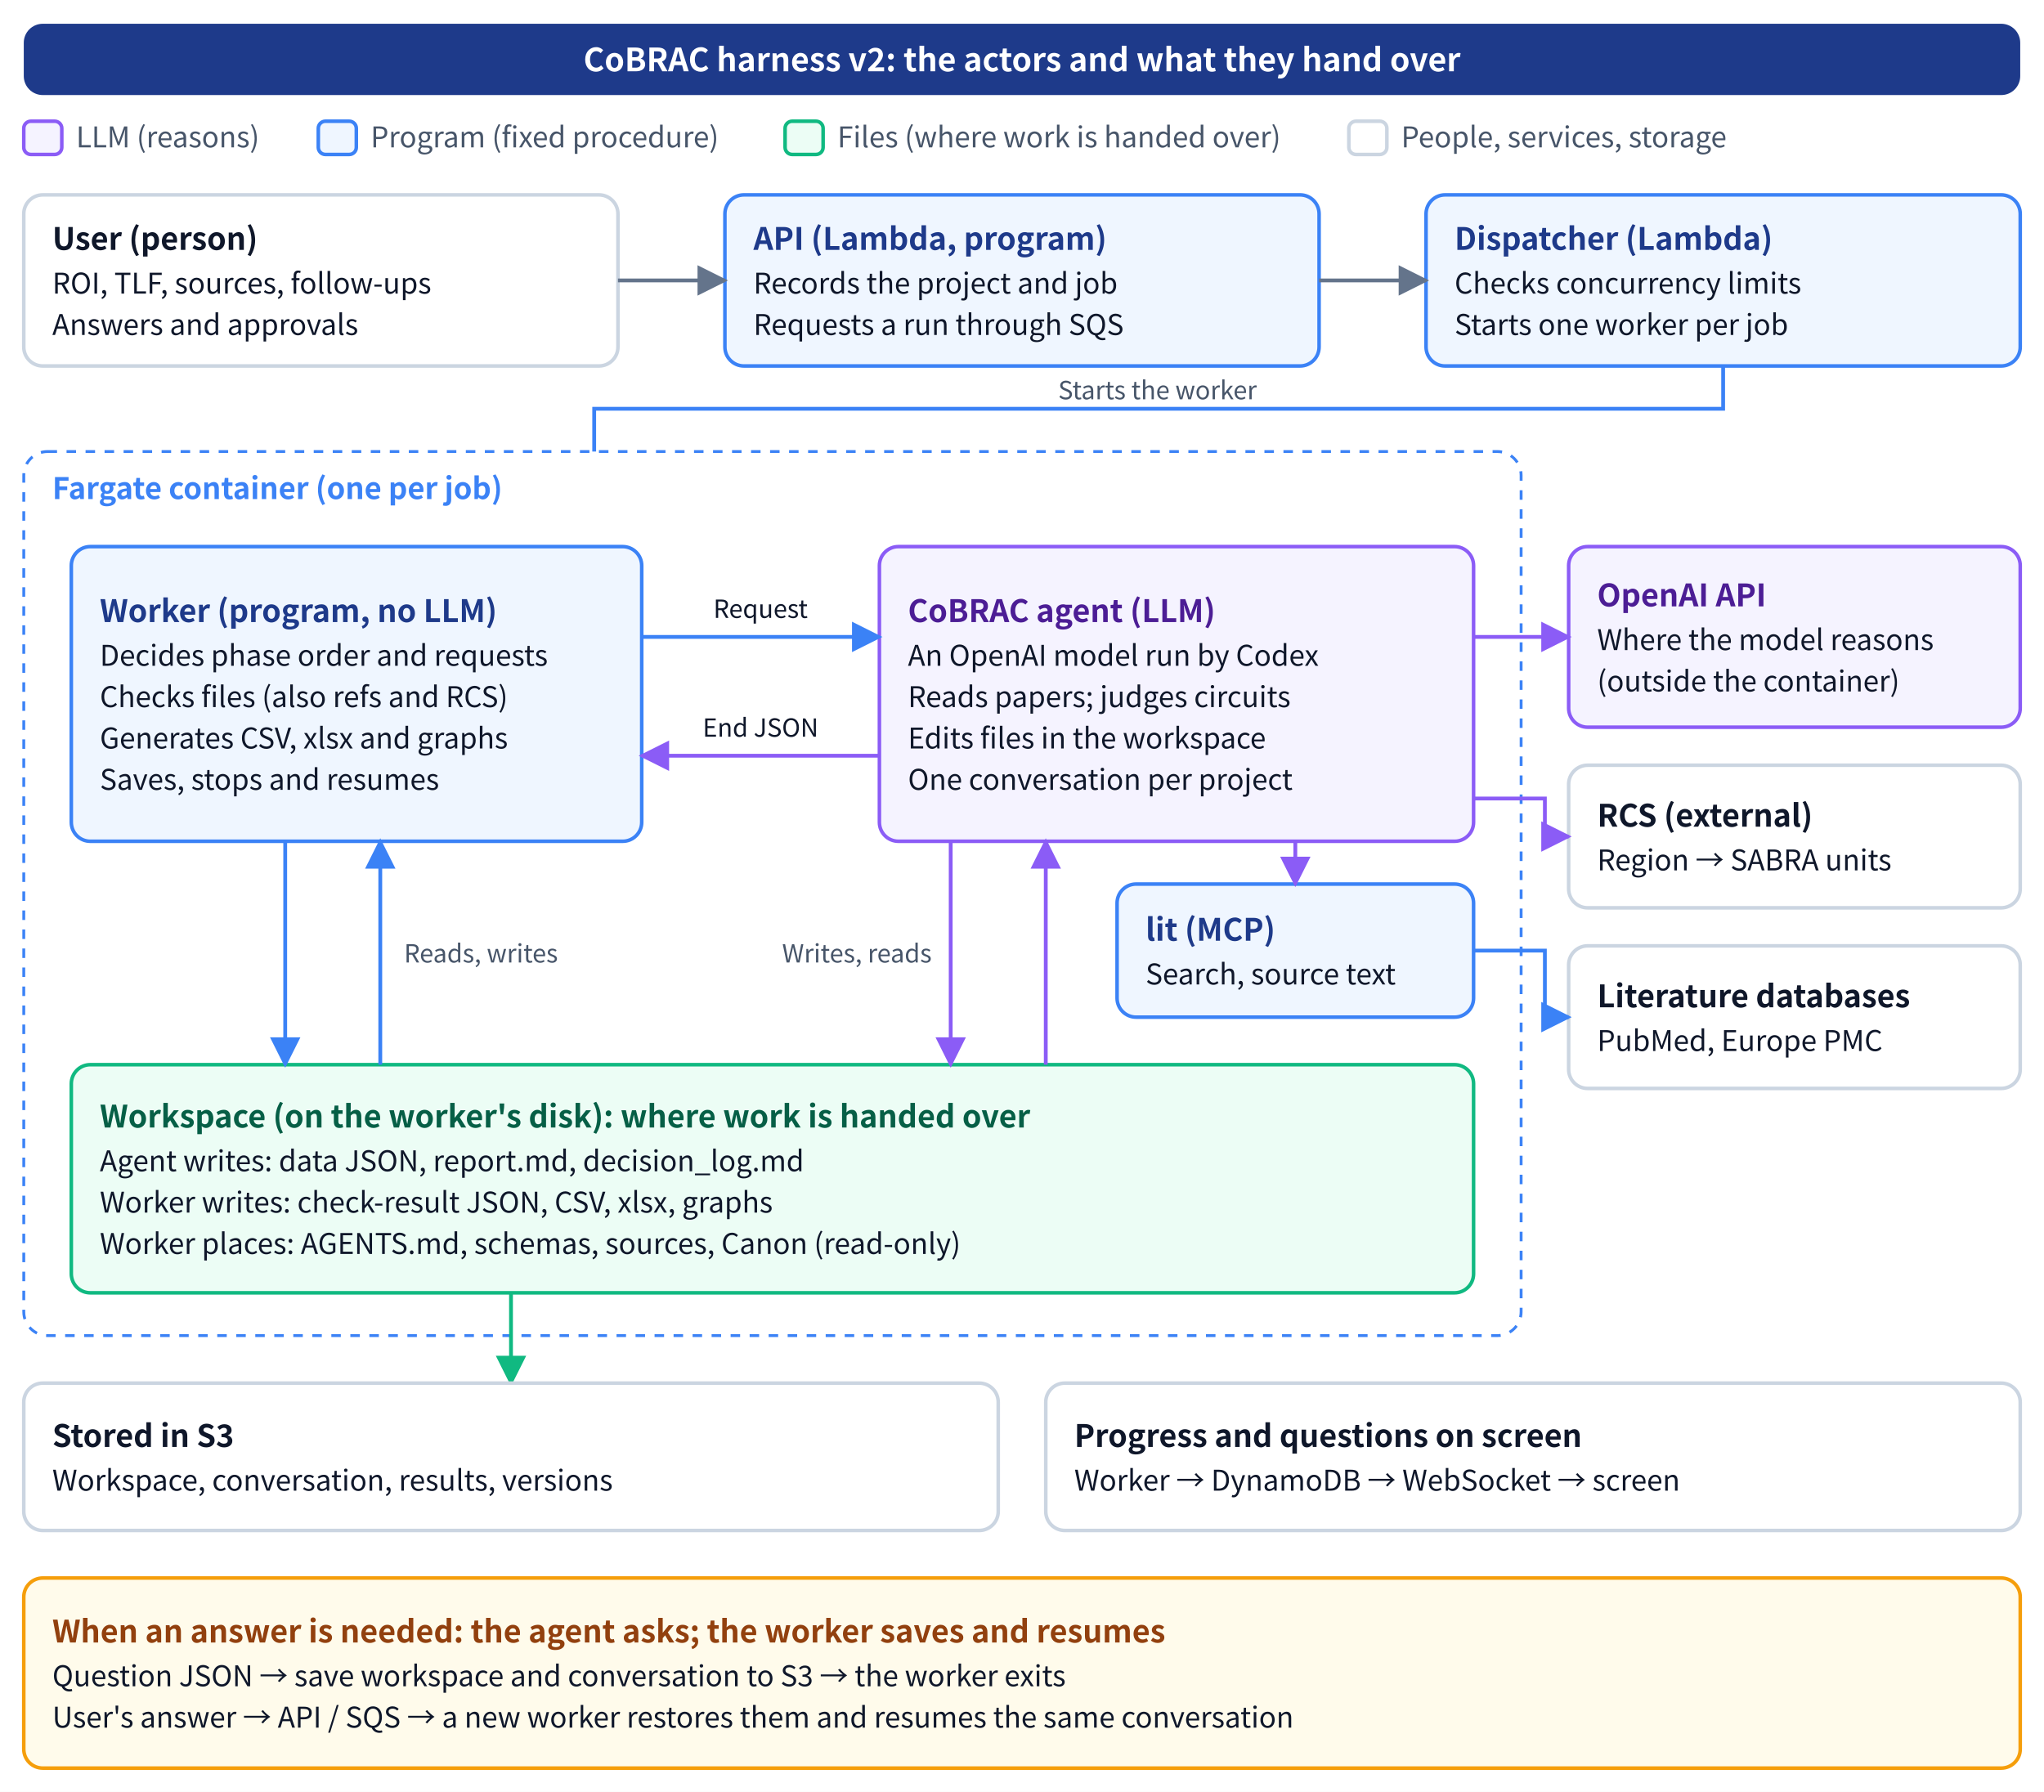
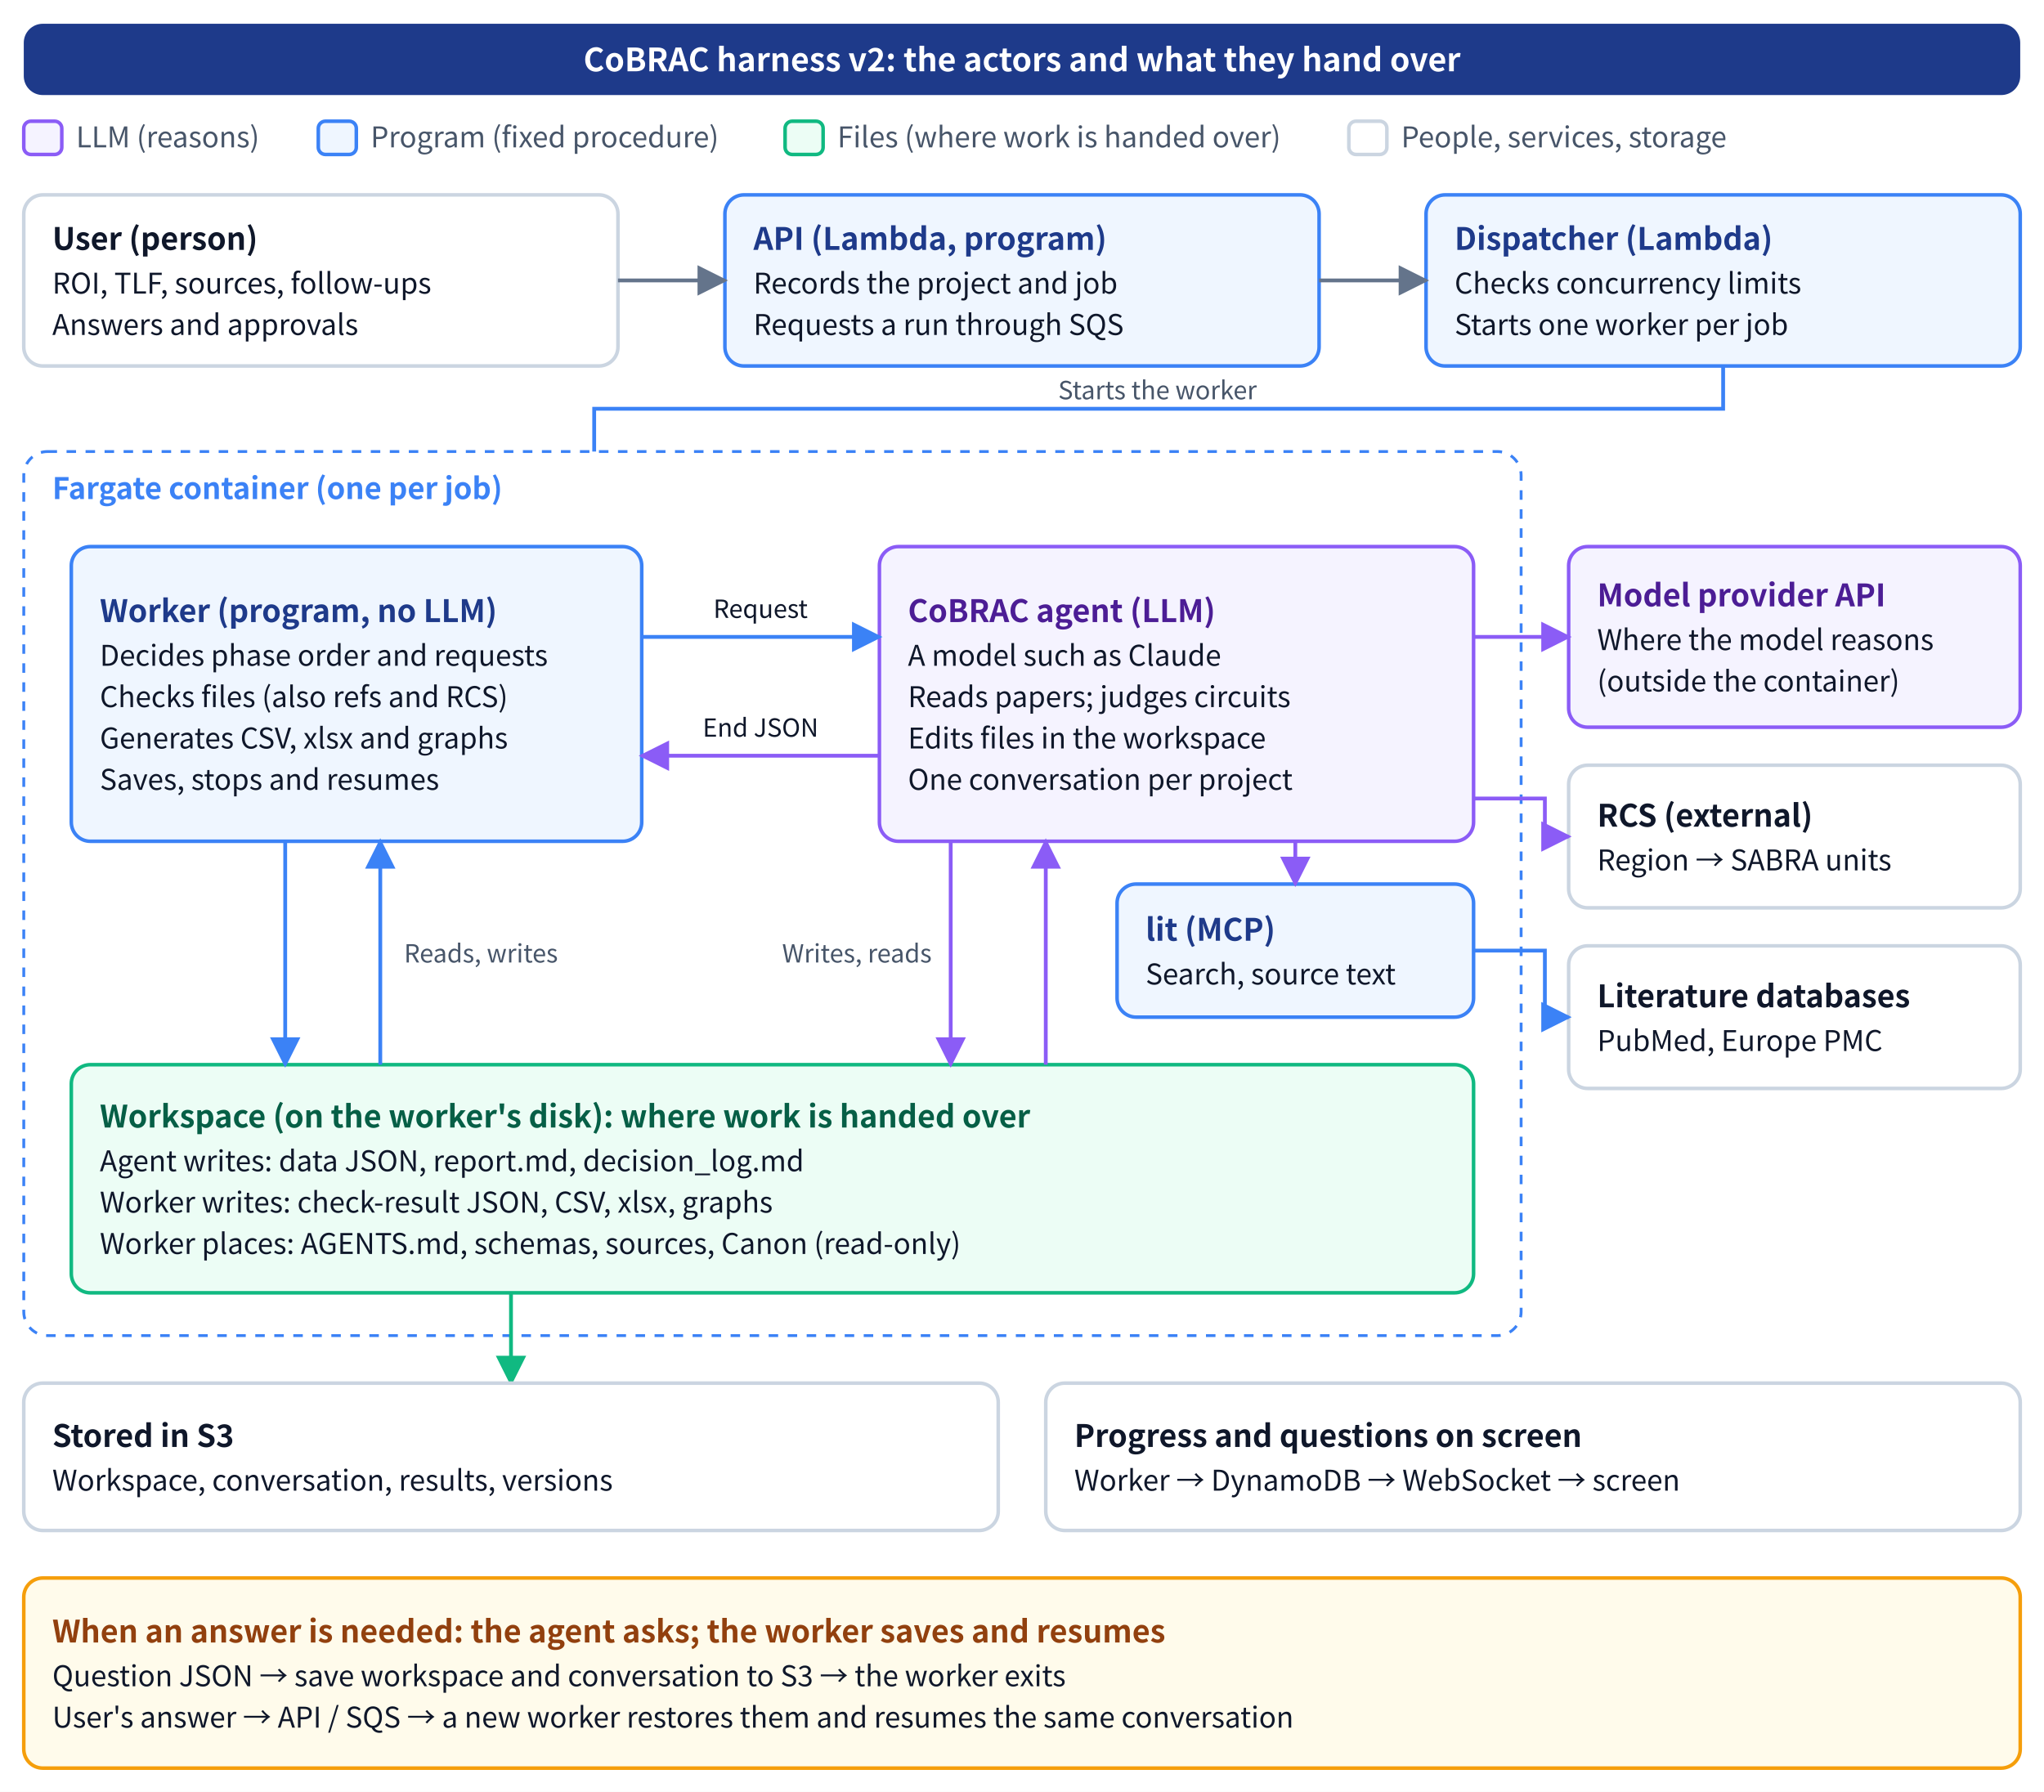
<svg xmlns="http://www.w3.org/2000/svg" viewBox="0 0 860 754" width="860" height="754" role="img" aria-labelledby="t d" lang="en" font-family="'Noto Sans JP','Hiragino Sans','Hiragino Kaku Gothic ProN','Yu Gothic UI','Yu Gothic',Meiryo,'Noto Sans CJK JP',system-ui,-apple-system,'Segoe UI',sans-serif">
  <defs>
    <marker id="arrow-64748b" viewBox="0 0 10 10" refX="9" refY="5" markerWidth="8" markerHeight="8" orient="auto-start-reverse">
      <path d="M0 0 L10 5 L0 10 z" fill="#64748b" />
    </marker>
    <marker id="arrow-3b82f6" viewBox="0 0 10 10" refX="9" refY="5" markerWidth="8" markerHeight="8" orient="auto-start-reverse">
      <path d="M0 0 L10 5 L0 10 z" fill="#3b82f6" />
    </marker>
    <marker id="arrow-8b5cf6" viewBox="0 0 10 10" refX="9" refY="5" markerWidth="8" markerHeight="8" orient="auto-start-reverse">
      <path d="M0 0 L10 5 L0 10 z" fill="#8b5cf6" />
    </marker>
    <marker id="arrow-10b981" viewBox="0 0 10 10" refX="9" refY="5" markerWidth="8" markerHeight="8" orient="auto-start-reverse">
      <path d="M0 0 L10 5 L0 10 z" fill="#10b981" />
    </marker>
    <marker id="arrow-f59e0b" viewBox="0 0 10 10" refX="9" refY="5" markerWidth="8" markerHeight="8" orient="auto-start-reverse">
      <path d="M0 0 L10 5 L0 10 z" fill="#f59e0b" />
    </marker>
    <marker id="arrow-ef4444" viewBox="0 0 10 10" refX="9" refY="5" markerWidth="8" markerHeight="8" orient="auto-start-reverse">
      <path d="M0 0 L10 5 L0 10 z" fill="#ef4444" />
    </marker>
  </defs>
  <rect width="860" height="754" fill="#ffffff" />
  <rect x="10" y="10" width="840" height="30" rx="8" fill="#1e3a8a" />
  <text x="430" y="30" font-size="13.5" font-weight="700" fill="#ffffff" text-anchor="middle">
    <tspan>CoBRAC harness v2: the actors and what they hand over</tspan>
  </text>
  <rect x="10" y="51" width="16" height="14" rx="3" fill="#f5f3ff" stroke="#8b5cf6" stroke-width="1.5" />
  <text x="32" y="62" font-size="12" font-weight="400" fill="#475569" text-anchor="start">
    <tspan>LLM (reasons)</tspan>
  </text>
  <rect x="133.92" y="51" width="16" height="14" rx="3" fill="#eff6ff" stroke="#3b82f6" stroke-width="1.5" />
  <text x="155.92" y="62" font-size="12" font-weight="400" fill="#475569" text-anchor="start">
    <tspan>Program (fixed procedure)</tspan>
  </text>
  <rect x="330.32" y="51" width="16" height="14" rx="3" fill="#ecfdf5" stroke="#10b981" stroke-width="1.5" />
  <text x="352.32" y="62" font-size="12" font-weight="400" fill="#475569" text-anchor="start">
    <tspan>Files (where work is handed over)</tspan>
  </text>
  <rect x="567.52" y="51" width="16" height="14" rx="3" fill="#ffffff" stroke="#cbd5e1" stroke-width="1.5" />
  <text x="589.52" y="62" font-size="12" font-weight="400" fill="#475569" text-anchor="start">
    <tspan>People, services, storage</tspan>
  </text>
  <rect x="10" y="82" width="250" height="72" rx="8" fill="#ffffff" stroke="#cbd5e1" stroke-width="1.5" />
  <text x="22" y="105.15" font-size="13" font-weight="700" fill="#0f172a" text-anchor="start">
    <tspan>User (person)</tspan>
  </text>
  <text x="22" y="123.55" font-size="12" font-weight="400" fill="#0f172a" text-anchor="start">
    <tspan>ROI, TLF, sources, follow-ups</tspan>
  </text>
  <text x="22" y="140.95" font-size="12" font-weight="400" fill="#0f172a" text-anchor="start">
    <tspan>Answers and approvals</tspan>
  </text>
  <rect x="305" y="82" width="250" height="72" rx="8" fill="#eff6ff" stroke="#3b82f6" stroke-width="1.5" />
  <text x="317" y="105.15" font-size="13" font-weight="700" fill="#1e3a8a" text-anchor="start">
    <tspan>API (Lambda, program)</tspan>
  </text>
  <text x="317" y="123.55" font-size="12" font-weight="400" fill="#0f172a" text-anchor="start">
    <tspan>Records the project and job</tspan>
  </text>
  <text x="317" y="140.95" font-size="12" font-weight="400" fill="#0f172a" text-anchor="start">
    <tspan>Requests a run through SQS</tspan>
  </text>
  <rect x="600" y="82" width="250" height="72" rx="8" fill="#eff6ff" stroke="#3b82f6" stroke-width="1.5" />
  <text x="612" y="105.15" font-size="13" font-weight="700" fill="#1e3a8a" text-anchor="start">
    <tspan>Dispatcher (Lambda)</tspan>
  </text>
  <text x="612" y="123.55" font-size="12" font-weight="400" fill="#0f172a" text-anchor="start">
    <tspan>Checks concurrency limits</tspan>
  </text>
  <text x="612" y="140.95" font-size="12" font-weight="400" fill="#0f172a" text-anchor="start">
    <tspan>Starts one worker per job</tspan>
  </text>
  <path d="M260 118 L305 118" fill="none" stroke="#64748b" stroke-width="1.6" marker-end="url(#arrow-64748b)" />
  <path d="M555 118 L600 118" fill="none" stroke="#64748b" stroke-width="1.6" marker-end="url(#arrow-64748b)" />
  <path d="M725 154 L725 172 L250 172 L250 230" fill="none" stroke="#3b82f6" stroke-width="1.6" marker-end="url(#arrow-3b82f6)" />
  <text x="487" y="168" font-size="10.5" font-weight="400" fill="#475569" text-anchor="middle">
    <tspan>Starts the worker</tspan>
  </text>
  <rect x="10" y="190" width="630" height="372" rx="10" fill="#ffffff" stroke="#3b82f6" stroke-width="1.2" stroke-dasharray="4 4" />
  <text x="22" y="210" font-size="12.5" font-weight="700" fill="#3b82f6" text-anchor="start">
    <tspan>Fargate container (one per job)</tspan>
  </text>
  <rect x="30" y="230" width="240" height="124" rx="8" fill="#eff6ff" stroke="#3b82f6" stroke-width="1.5" />
  <text x="42" y="261.75" font-size="13" font-weight="700" fill="#1e3a8a" text-anchor="start">
    <tspan>Worker (program, no LLM)</tspan>
  </text>
  <text x="42" y="280.15" font-size="12" font-weight="400" fill="#0f172a" text-anchor="start">
    <tspan>Decides phase order and requests</tspan>
  </text>
  <text x="42" y="297.55" font-size="12" font-weight="400" fill="#0f172a" text-anchor="start">
    <tspan>Checks files (also refs and RCS)</tspan>
  </text>
  <text x="42" y="314.95" font-size="12" font-weight="400" fill="#0f172a" text-anchor="start">
    <tspan>Generates CSV, xlsx and graphs</tspan>
  </text>
  <text x="42" y="332.35" font-size="12" font-weight="400" fill="#0f172a" text-anchor="start">
    <tspan>Saves, stops and resumes</tspan>
  </text>
  <rect x="370" y="230" width="250" height="124" rx="8" fill="#f5f3ff" stroke="#8b5cf6" stroke-width="1.5" />
  <text x="382" y="261.75" font-size="13" font-weight="700" fill="#4c1d95" text-anchor="start">
    <tspan>CoBRAC agent (LLM)</tspan>
  </text>
  <text x="382" y="280.15" font-size="12" font-weight="400" fill="#0f172a" text-anchor="start">
-     <tspan>An OpenAI model run by Codex</tspan>
+     <tspan>A model such as Claude</tspan>
  </text>
  <text x="382" y="297.55" font-size="12" font-weight="400" fill="#0f172a" text-anchor="start">
    <tspan>Reads papers; judges circuits</tspan>
  </text>
  <text x="382" y="314.95" font-size="12" font-weight="400" fill="#0f172a" text-anchor="start">
    <tspan>Edits files in the workspace</tspan>
  </text>
  <text x="382" y="332.35" font-size="12" font-weight="400" fill="#0f172a" text-anchor="start">
    <tspan>One conversation per project</tspan>
  </text>
  <path d="M270 268 L370 268" fill="none" stroke="#3b82f6" stroke-width="1.6" marker-end="url(#arrow-3b82f6)" />
  <path d="M370 318 L270 318" fill="none" stroke="#8b5cf6" stroke-width="1.6" marker-end="url(#arrow-8b5cf6)" />
  <text x="320" y="260" font-size="10.5" font-weight="400" fill="#0f172a" text-anchor="middle">
    <tspan>Request</tspan>
  </text>
  <text x="320" y="310" font-size="10.5" font-weight="400" fill="#0f172a" text-anchor="middle">
    <tspan>End JSON</tspan>
  </text>
  <rect x="470" y="372" width="150" height="56" rx="8" fill="#eff6ff" stroke="#3b82f6" stroke-width="1.5" />
  <text x="482" y="395.85" font-size="13" font-weight="700" fill="#1e3a8a" text-anchor="start">
    <tspan>lit (MCP)</tspan>
  </text>
  <text x="482" y="414.25" font-size="12" font-weight="400" fill="#0f172a" text-anchor="start">
    <tspan>Search, source text</tspan>
  </text>
  <path d="M545 354 L545 372" fill="none" stroke="#8b5cf6" stroke-width="1.6" marker-end="url(#arrow-8b5cf6)" />
  <rect x="30" y="448" width="590" height="96" rx="8" fill="#ecfdf5" stroke="#10b981" stroke-width="1.5" />
  <text x="42" y="474.45" font-size="13" font-weight="700" fill="#065f46" text-anchor="start">
    <tspan>Workspace (on the worker's disk): where work is handed over</tspan>
  </text>
  <text x="42" y="492.85" font-size="12" font-weight="400" fill="#0f172a" text-anchor="start">
    <tspan>Agent writes: data JSON, report.md, decision_log.md</tspan>
  </text>
  <text x="42" y="510.25" font-size="12" font-weight="400" fill="#0f172a" text-anchor="start">
    <tspan>Worker writes: check-result JSON, CSV, xlsx, graphs</tspan>
  </text>
  <text x="42" y="527.65" font-size="12" font-weight="400" fill="#0f172a" text-anchor="start">
    <tspan>Worker places: AGENTS.md, schemas, sources, Canon (read-only)</tspan>
  </text>
  <path d="M120 354 L120 448" fill="none" stroke="#3b82f6" stroke-width="1.6" marker-end="url(#arrow-3b82f6)" />
  <path d="M160 448 L160 354" fill="none" stroke="#3b82f6" stroke-width="1.6" marker-end="url(#arrow-3b82f6)" />
  <text x="170" y="405" font-size="10.5" font-weight="400" fill="#475569" text-anchor="start">
    <tspan>Reads, writes</tspan>
  </text>
  <path d="M400 354 L400 448" fill="none" stroke="#8b5cf6" stroke-width="1.6" marker-end="url(#arrow-8b5cf6)" />
  <path d="M440 448 L440 354" fill="none" stroke="#8b5cf6" stroke-width="1.6" marker-end="url(#arrow-8b5cf6)" />
  <text x="392" y="405" font-size="10.5" font-weight="400" fill="#475569" text-anchor="end">
    <tspan>Writes, reads</tspan>
  </text>
  <rect x="660" y="230" width="190" height="76" rx="8" fill="#f5f3ff" stroke="#8b5cf6" stroke-width="1.5" />
  <text x="672" y="255.15" font-size="13" font-weight="700" fill="#4c1d95" text-anchor="start">
-     <tspan>OpenAI API</tspan>
+     <tspan>Model provider API</tspan>
  </text>
  <text x="672" y="273.55" font-size="12" font-weight="400" fill="#0f172a" text-anchor="start">
    <tspan>Where the model reasons</tspan>
  </text>
  <text x="672" y="290.95" font-size="12" font-weight="400" fill="#0f172a" text-anchor="start">
    <tspan>(outside the container)</tspan>
  </text>
  <path d="M620 268 L660 268" fill="none" stroke="#8b5cf6" stroke-width="1.6" marker-end="url(#arrow-8b5cf6)" />
  <rect x="660" y="322" width="190" height="60" rx="8" fill="#ffffff" stroke="#cbd5e1" stroke-width="1.5" />
  <text x="672" y="347.85" font-size="13" font-weight="700" fill="#0f172a" text-anchor="start">
    <tspan>RCS (external)</tspan>
  </text>
  <text x="672" y="366.25" font-size="12" font-weight="400" fill="#0f172a" text-anchor="start">
    <tspan>Region → SABRA units</tspan>
  </text>
  <path d="M620 336 L650 336 L650 352 L660 352" fill="none" stroke="#8b5cf6" stroke-width="1.6" marker-end="url(#arrow-8b5cf6)" />
  <rect x="660" y="398" width="190" height="60" rx="8" fill="#ffffff" stroke="#cbd5e1" stroke-width="1.5" />
  <text x="672" y="423.85" font-size="13" font-weight="700" fill="#0f172a" text-anchor="start">
    <tspan>Literature databases</tspan>
  </text>
  <text x="672" y="442.25" font-size="12" font-weight="400" fill="#0f172a" text-anchor="start">
    <tspan>PubMed, Europe PMC</tspan>
  </text>
  <path d="M620 400 L650 400 L650 428 L660 428" fill="none" stroke="#3b82f6" stroke-width="1.6" marker-end="url(#arrow-3b82f6)" />
  <path d="M215 544 L215 582" fill="none" stroke="#10b981" stroke-width="1.6" marker-end="url(#arrow-10b981)" />
  <rect x="10" y="582" width="410" height="62" rx="8" fill="#ffffff" stroke="#cbd5e1" stroke-width="1.5" />
  <text x="22" y="608.85" font-size="13" font-weight="700" fill="#0f172a" text-anchor="start">
    <tspan>Stored in S3</tspan>
  </text>
  <text x="22" y="627.25" font-size="12" font-weight="400" fill="#0f172a" text-anchor="start">
    <tspan>Workspace, conversation, results, versions</tspan>
  </text>
  <rect x="440" y="582" width="410" height="62" rx="8" fill="#ffffff" stroke="#cbd5e1" stroke-width="1.5" />
  <text x="452" y="608.85" font-size="13" font-weight="700" fill="#0f172a" text-anchor="start">
    <tspan>Progress and questions on screen</tspan>
  </text>
  <text x="452" y="627.25" font-size="12" font-weight="400" fill="#0f172a" text-anchor="start">
    <tspan>Worker → DynamoDB → WebSocket → screen</tspan>
  </text>
  <rect x="10" y="664" width="840" height="80" rx="8" fill="#fffbeb" stroke="#f59e0b" stroke-width="1.5" />
  <text x="22" y="691.15" font-size="13" font-weight="700" fill="#92400e" text-anchor="start">
    <tspan>When an answer is needed: the agent asks; the worker saves and resumes</tspan>
  </text>
  <text x="22" y="709.55" font-size="12" font-weight="400" fill="#0f172a" text-anchor="start">
    <tspan>Question JSON → save workspace and conversation to S3 → the worker exits</tspan>
  </text>
  <text x="22" y="726.95" font-size="12" font-weight="400" fill="#0f172a" text-anchor="start">
    <tspan>User's answer → API / SQS → a new worker restores them and resumes the same conversation</tspan>
  </text>
</svg>
